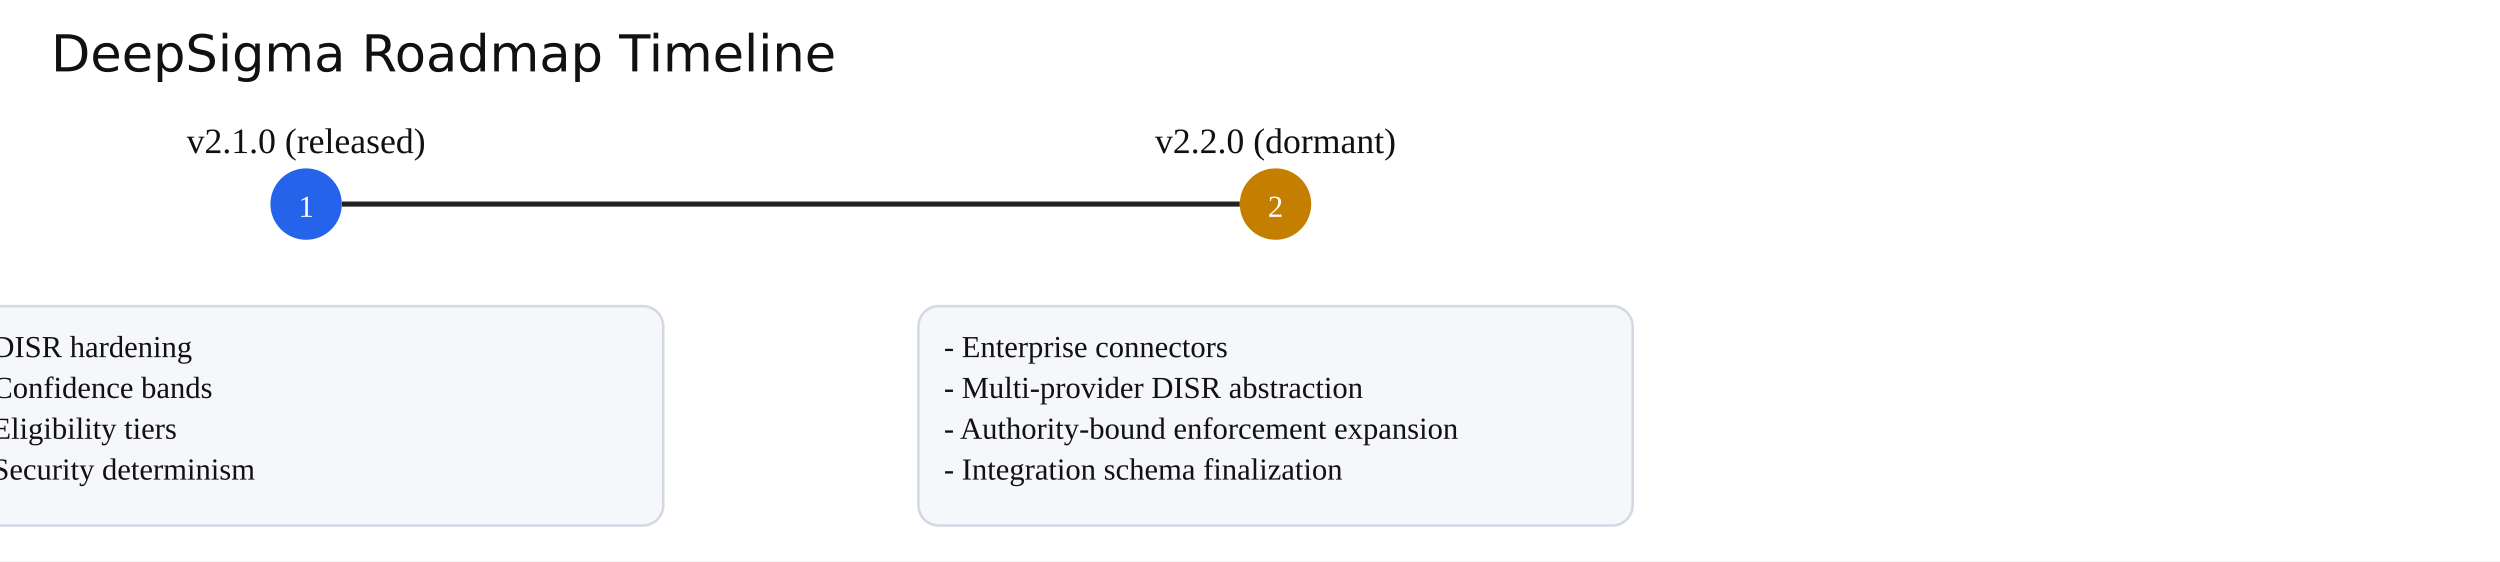
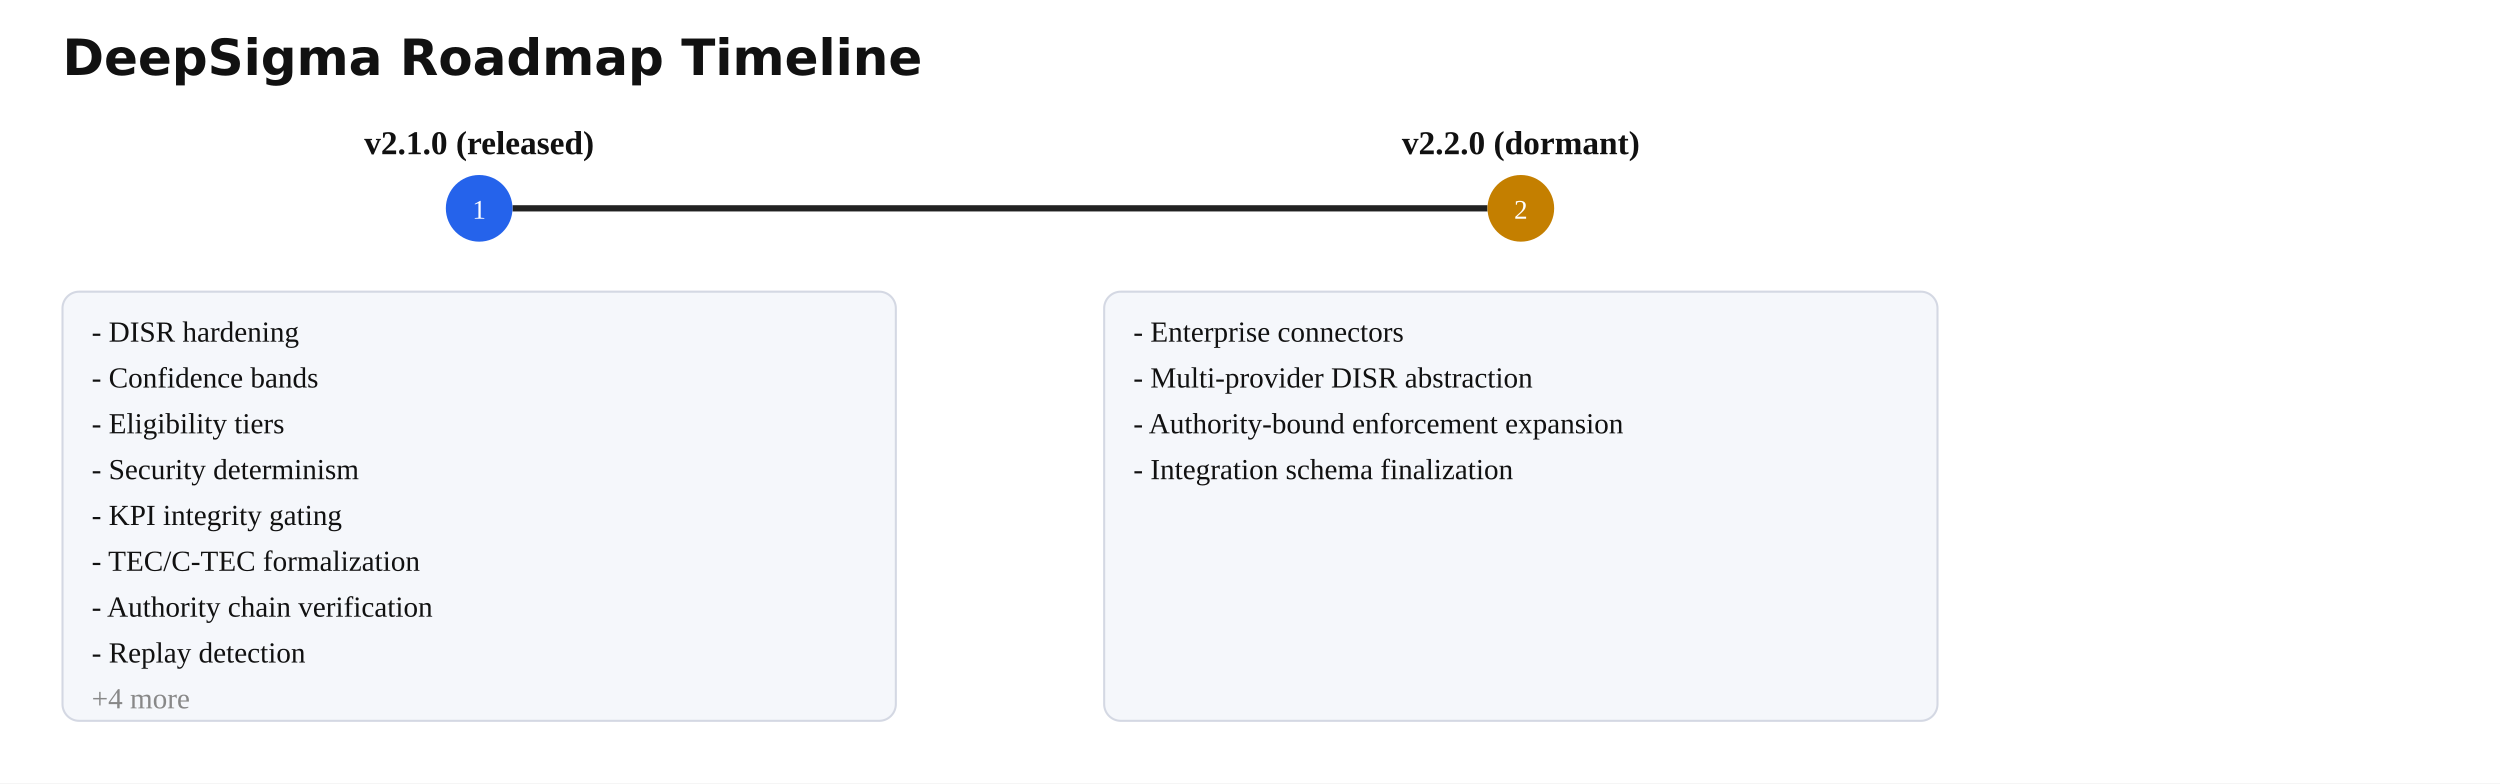
- <svg xmlns="http://www.w3.org/2000/svg" width="980" height="220" role="img" aria-label="Roadmap timeline">
+ <svg xmlns="http://www.w3.org/2000/svg" width="1200" height="376" role="img" aria-label="Roadmap timeline">
  <rect width="100%" height="100%" fill="#fff" />
-   <text x="20" y="28" font-size="20" font-family="DejaVu Sans,Verdana,sans-serif" fill="#111">DeepSigma Roadmap Timeline</text>
-   <line x1="134" y1="80" x2="486" y2="80" stroke="#222" stroke-width="2" />
-   <circle cx="120" cy="80" r="14" fill="#2563EB" />
-   <circle cx="500" cy="80" r="14" fill="#C47F00" />
-   <text x="120" y="60" text-anchor="middle" font-size="14" fill="#111">v2.1.0 (released)</text>
-   <text x="120" y="85" text-anchor="middle" font-size="12" fill="#fff">1</text>
-   <text x="500" y="60" text-anchor="middle" font-size="14" fill="#111">v2.2.0 (dormant)</text>
-   <text x="500" y="85" text-anchor="middle" font-size="12" fill="#fff">2</text>
-   <rect x="-20" y="120" width="280" height="86" rx="8" fill="#f5f7fb" stroke="#d4d8e3" />
-   <text x="-10" y="140" font-size="12" fill="#111">- DISR hardening</text>
-   <text x="-10" y="156" font-size="12" fill="#111">- Confidence bands</text>
-   <text x="-10" y="172" font-size="12" fill="#111">- Eligibility tiers</text>
-   <text x="-10" y="188" font-size="12" fill="#111">- Security determinism</text>
-   <rect x="360" y="120" width="280" height="86" rx="8" fill="#f5f7fb" stroke="#d4d8e3" />
-   <text x="370" y="140" font-size="12" fill="#111">- Enterprise connectors</text>
-   <text x="370" y="156" font-size="12" fill="#111">- Multi-provider DISR abstraction</text>
-   <text x="370" y="172" font-size="12" fill="#111">- Authority-bound enforcement expansion</text>
-   <text x="370" y="188" font-size="12" fill="#111">- Integration schema finalization</text>
+   <text x="30" y="36" font-size="24" font-family="DejaVu Sans,Verdana,sans-serif" font-weight="bold" fill="#111">DeepSigma Roadmap Timeline</text>
+   <line x1="246" y1="100" x2="714" y2="100" stroke="#222" stroke-width="3" />
+   <circle cx="230" cy="100" r="16" fill="#2563EB" />
+   <circle cx="730" cy="100" r="16" fill="#C47F00" />
+   <text x="230" y="74" text-anchor="middle" font-size="16" font-weight="bold" fill="#111">v2.1.0 (released)</text>
+   <text x="230" y="105" text-anchor="middle" font-size="13" fill="#fff">1</text>
+   <text x="730" y="74" text-anchor="middle" font-size="16" font-weight="bold" fill="#111">v2.2.0 (dormant)</text>
+   <text x="730" y="105" text-anchor="middle" font-size="13" fill="#fff">2</text>
+   <rect x="30" y="140" width="400" height="206" rx="8" fill="#f5f7fb" stroke="#d4d8e3" />
+   <text x="44" y="164" font-size="14" fill="#111">- DISR hardening</text>
+   <text x="44" y="186" font-size="14" fill="#111">- Confidence bands</text>
+   <text x="44" y="208" font-size="14" fill="#111">- Eligibility tiers</text>
+   <text x="44" y="230" font-size="14" fill="#111">- Security determinism</text>
+   <text x="44" y="252" font-size="14" fill="#111">- KPI integrity gating</text>
+   <text x="44" y="274" font-size="14" fill="#111">- TEC/C-TEC formalization</text>
+   <text x="44" y="296" font-size="14" fill="#111">- Authority chain verification</text>
+   <text x="44" y="318" font-size="14" fill="#111">- Replay detection</text>
+   <text x="44" y="340" font-size="14" fill="#888">  +4 more</text>
+   <rect x="530" y="140" width="400" height="206" rx="8" fill="#f5f7fb" stroke="#d4d8e3" />
+   <text x="544" y="164" font-size="14" fill="#111">- Enterprise connectors</text>
+   <text x="544" y="186" font-size="14" fill="#111">- Multi-provider DISR abstraction</text>
+   <text x="544" y="208" font-size="14" fill="#111">- Authority-bound enforcement expansion</text>
+   <text x="544" y="230" font-size="14" fill="#111">- Integration schema finalization</text>
</svg>
